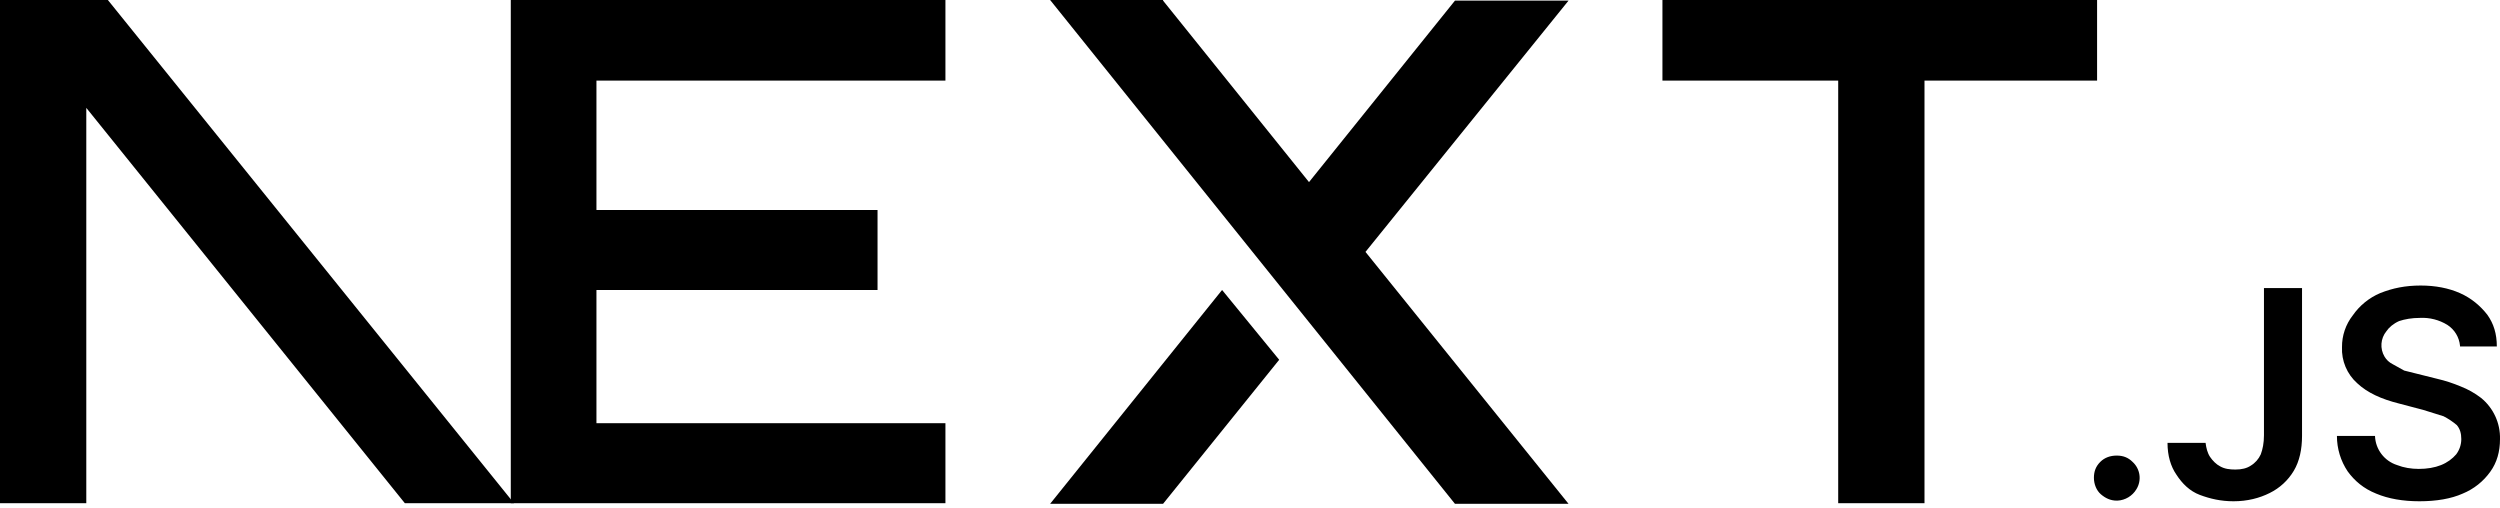
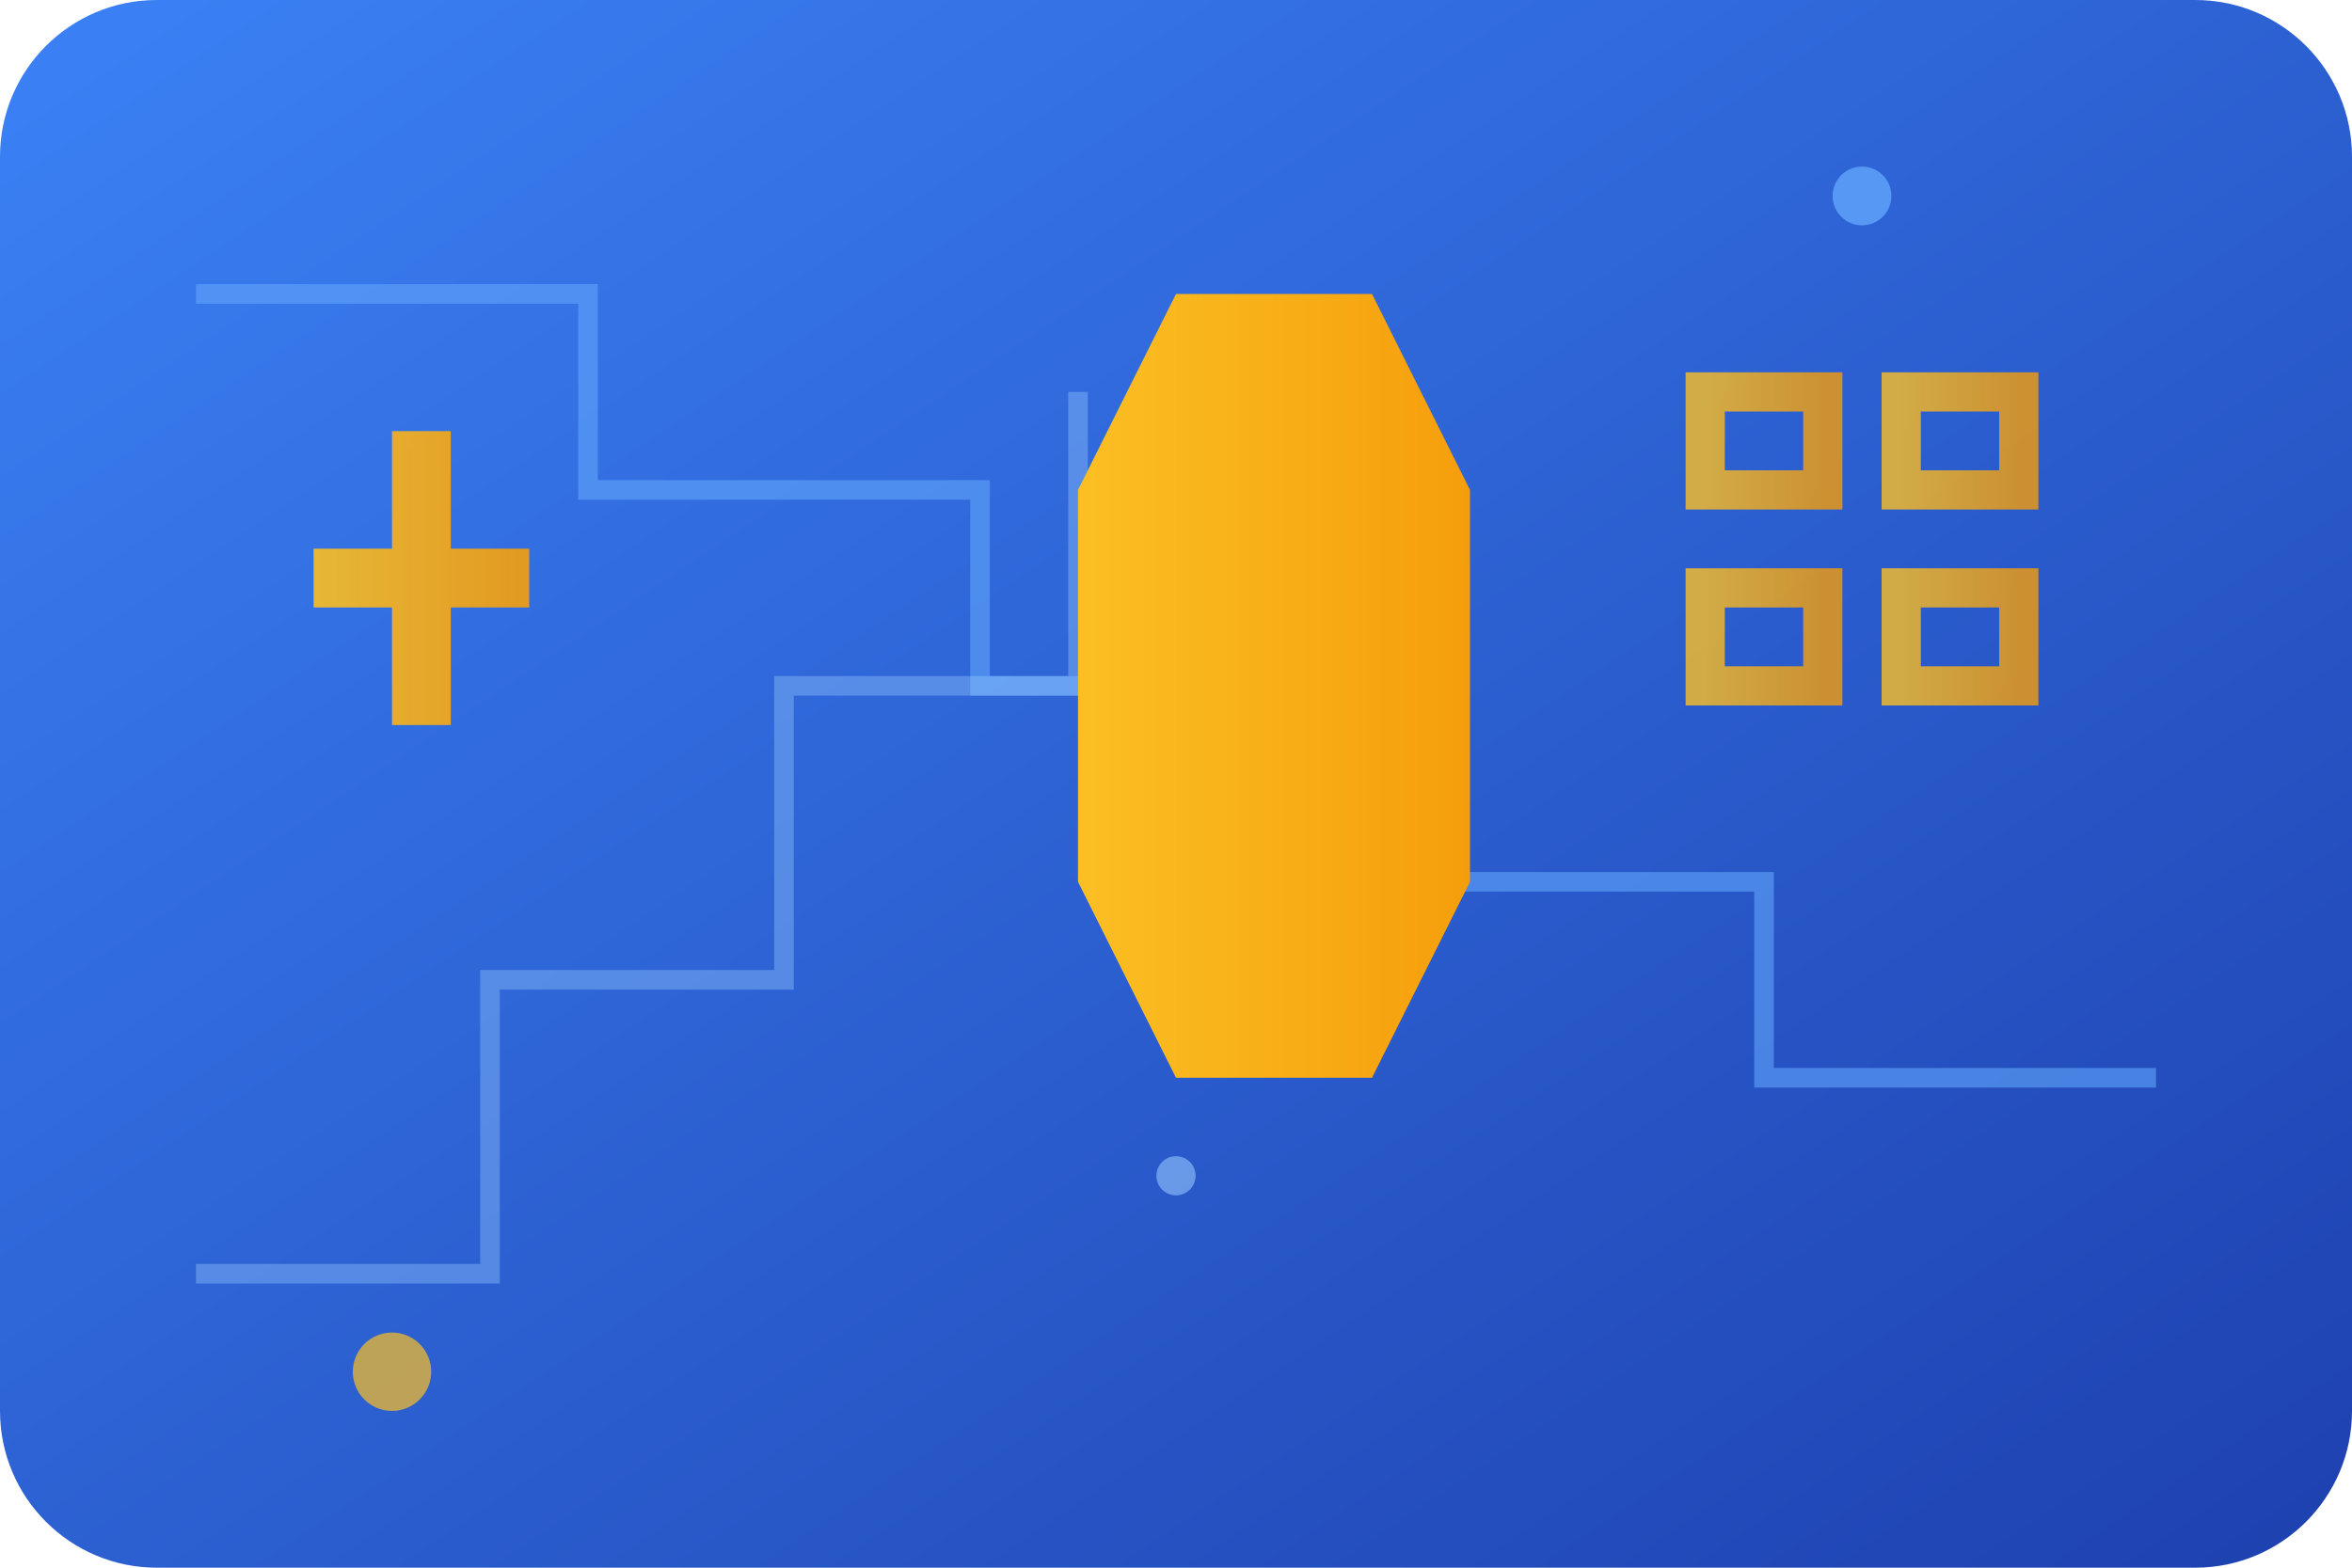
- <svg xmlns="http://www.w3.org/2000/svg" fill="none" viewBox="0 0 394 80">
-   <path fill="#000" d="M262 0h68.5v12.7h-27.2v66.6h-13.6V12.7H262V0ZM149 0v12.7H94v20.4h44.3v12.6H94v21h55v12.6H80.5V0h68.7zm34.3 0h-17.8l63.8 79.4h17.9l-32-39.7 32-39.6h-17.9l-23 28.6-23-28.6zm18.3 56.7-9-11-27.1 33.7h17.8l18.3-22.7z" />
-   <path fill="#000" d="M81 79.3 17 0H0v79.3h13.6V17l50.2 62.3H81Zm252.6-.4c-1 0-1.8-.4-2.5-1s-1.1-1.6-1.1-2.6.3-1.8 1-2.5 1.6-1 2.6-1 1.8.3 2.5 1a3.4 3.4 0 0 1 .6 4.3 3.7 3.7 0 0 1-3 1.8zm23.2-33.5h6v23.3c0 2.1-.4 4-1.3 5.5a9.1 9.1 0 0 1-3.8 3.5c-1.6.8-3.5 1.3-5.7 1.3-2 0-3.7-.4-5.3-1s-2.8-1.8-3.7-3.2c-.9-1.3-1.4-3-1.4-5h6c.1.8.3 1.6.7 2.2s1 1.2 1.6 1.5c.7.4 1.5.5 2.4.5 1 0 1.8-.2 2.4-.6a4 4 0 0 0 1.6-1.8c.3-.8.5-1.8.5-3V45.5zm30.9 9.1a4.4 4.4 0 0 0-2-3.3 7.5 7.5 0 0 0-4.3-1.1c-1.3 0-2.4.2-3.3.5-.9.4-1.6 1-2 1.6a3.5 3.5 0 0 0-.3 4c.3.5.7.9 1.3 1.2l1.8 1 2 .5 3.2.8c1.3.3 2.5.7 3.7 1.2a13 13 0 0 1 3.2 1.8 8.1 8.1 0 0 1 3 6.5c0 2-.5 3.7-1.5 5.1a10 10 0 0 1-4.4 3.5c-1.8.8-4.1 1.2-6.8 1.2-2.6 0-4.9-.4-6.8-1.2-2-.8-3.4-2-4.5-3.5a10 10 0 0 1-1.7-5.6h6a5 5 0 0 0 3.5 4.6c1 .4 2.2.6 3.4.6 1.3 0 2.5-.2 3.5-.6 1-.4 1.8-1 2.4-1.7a4 4 0 0 0 .8-2.4c0-.9-.2-1.6-.7-2.2a11 11 0 0 0-2.1-1.4l-3.2-1-3.8-1c-2.8-.7-5-1.7-6.6-3.2a7.2 7.2 0 0 1-2.4-5.7 8 8 0 0 1 1.7-5 10 10 0 0 1 4.3-3.5c2-.8 4-1.2 6.4-1.2 2.3 0 4.4.4 6.2 1.2 1.8.8 3.2 2 4.3 3.4 1 1.4 1.5 3 1.5 5h-5.8z" />
+ <svg xmlns="http://www.w3.org/2000/svg" viewBox="0 0 120 80" fill="none">
+   <defs>
+     <linearGradient id="bgGradient" x1="0%" y1="0%" x2="100%" y2="100%">
+       <stop offset="0%" style="stop-color:#3b82f6;stop-opacity:1" />
+       <stop offset="100%" style="stop-color:#1e40af;stop-opacity:1" />
+     </linearGradient>
+     <linearGradient id="textGradient" x1="0%" y1="0%" x2="100%" y2="0%">
+       <stop offset="0%" style="stop-color:#fbbf24;stop-opacity:1" />
+       <stop offset="100%" style="stop-color:#f59e0b;stop-opacity:1" />
+     </linearGradient>
+   </defs>
+   <rect width="120" height="80" rx="8" fill="url(#bgGradient)" />
+   <path d="M10 15 L30 15 L30 25 L50 25 L50 35 L70 35 L70 45 L90 45 L90 55 L110 55" stroke="#60a5fa" stroke-width="1" fill="none" opacity="0.6" />
+   <path d="M10 65 L25 65 L25 50 L40 50 L40 35 L55 35 L55 20" stroke="#93c5fd" stroke-width="1" fill="none" opacity="0.4" />
+   <g transform="translate(15, 20)">
+     <path d="M5 8 L5 2 L8 2 L8 8 L12 8 L12 11 L8 11 L8 17 L5 17 L5 11 L1 11 L1 8 Z" fill="url(#textGradient)" opacity="0.9" />
+   </g>
+   <g transform="translate(85, 15)">
+     <path d="M2 5 L8 5 L8 10 L2 10 Z M2 15 L8 15 L8 20 L2 20 Z" stroke="url(#textGradient)" stroke-width="2" fill="none" opacity="0.8" />
+     <path d="M12 5 L18 5 L18 10 L12 10 Z M12 15 L18 15 L18 20 L12 20 Z" stroke="url(#textGradient)" stroke-width="2" fill="none" opacity="0.8" />
+   </g>
+   <g transform="translate(45, 10)">
+     <path d="M15 5 L25 5 L30 15 L30 35 L25 45 L15 45 L10 35 L10 15 Z M15 10 L20 10 L23 15 L23 35 L20 40 L15 40 L15 10 Z" fill="url(#textGradient)" />
+   </g>
+   <circle cx="20" cy="70" r="2" fill="#fbbf24" opacity="0.7" />
+   <circle cx="95" cy="10" r="1.5" fill="#60a5fa" opacity="0.8" />
+   <circle cx="60" cy="60" r="1" fill="#93c5fd" opacity="0.6" />
</svg>
